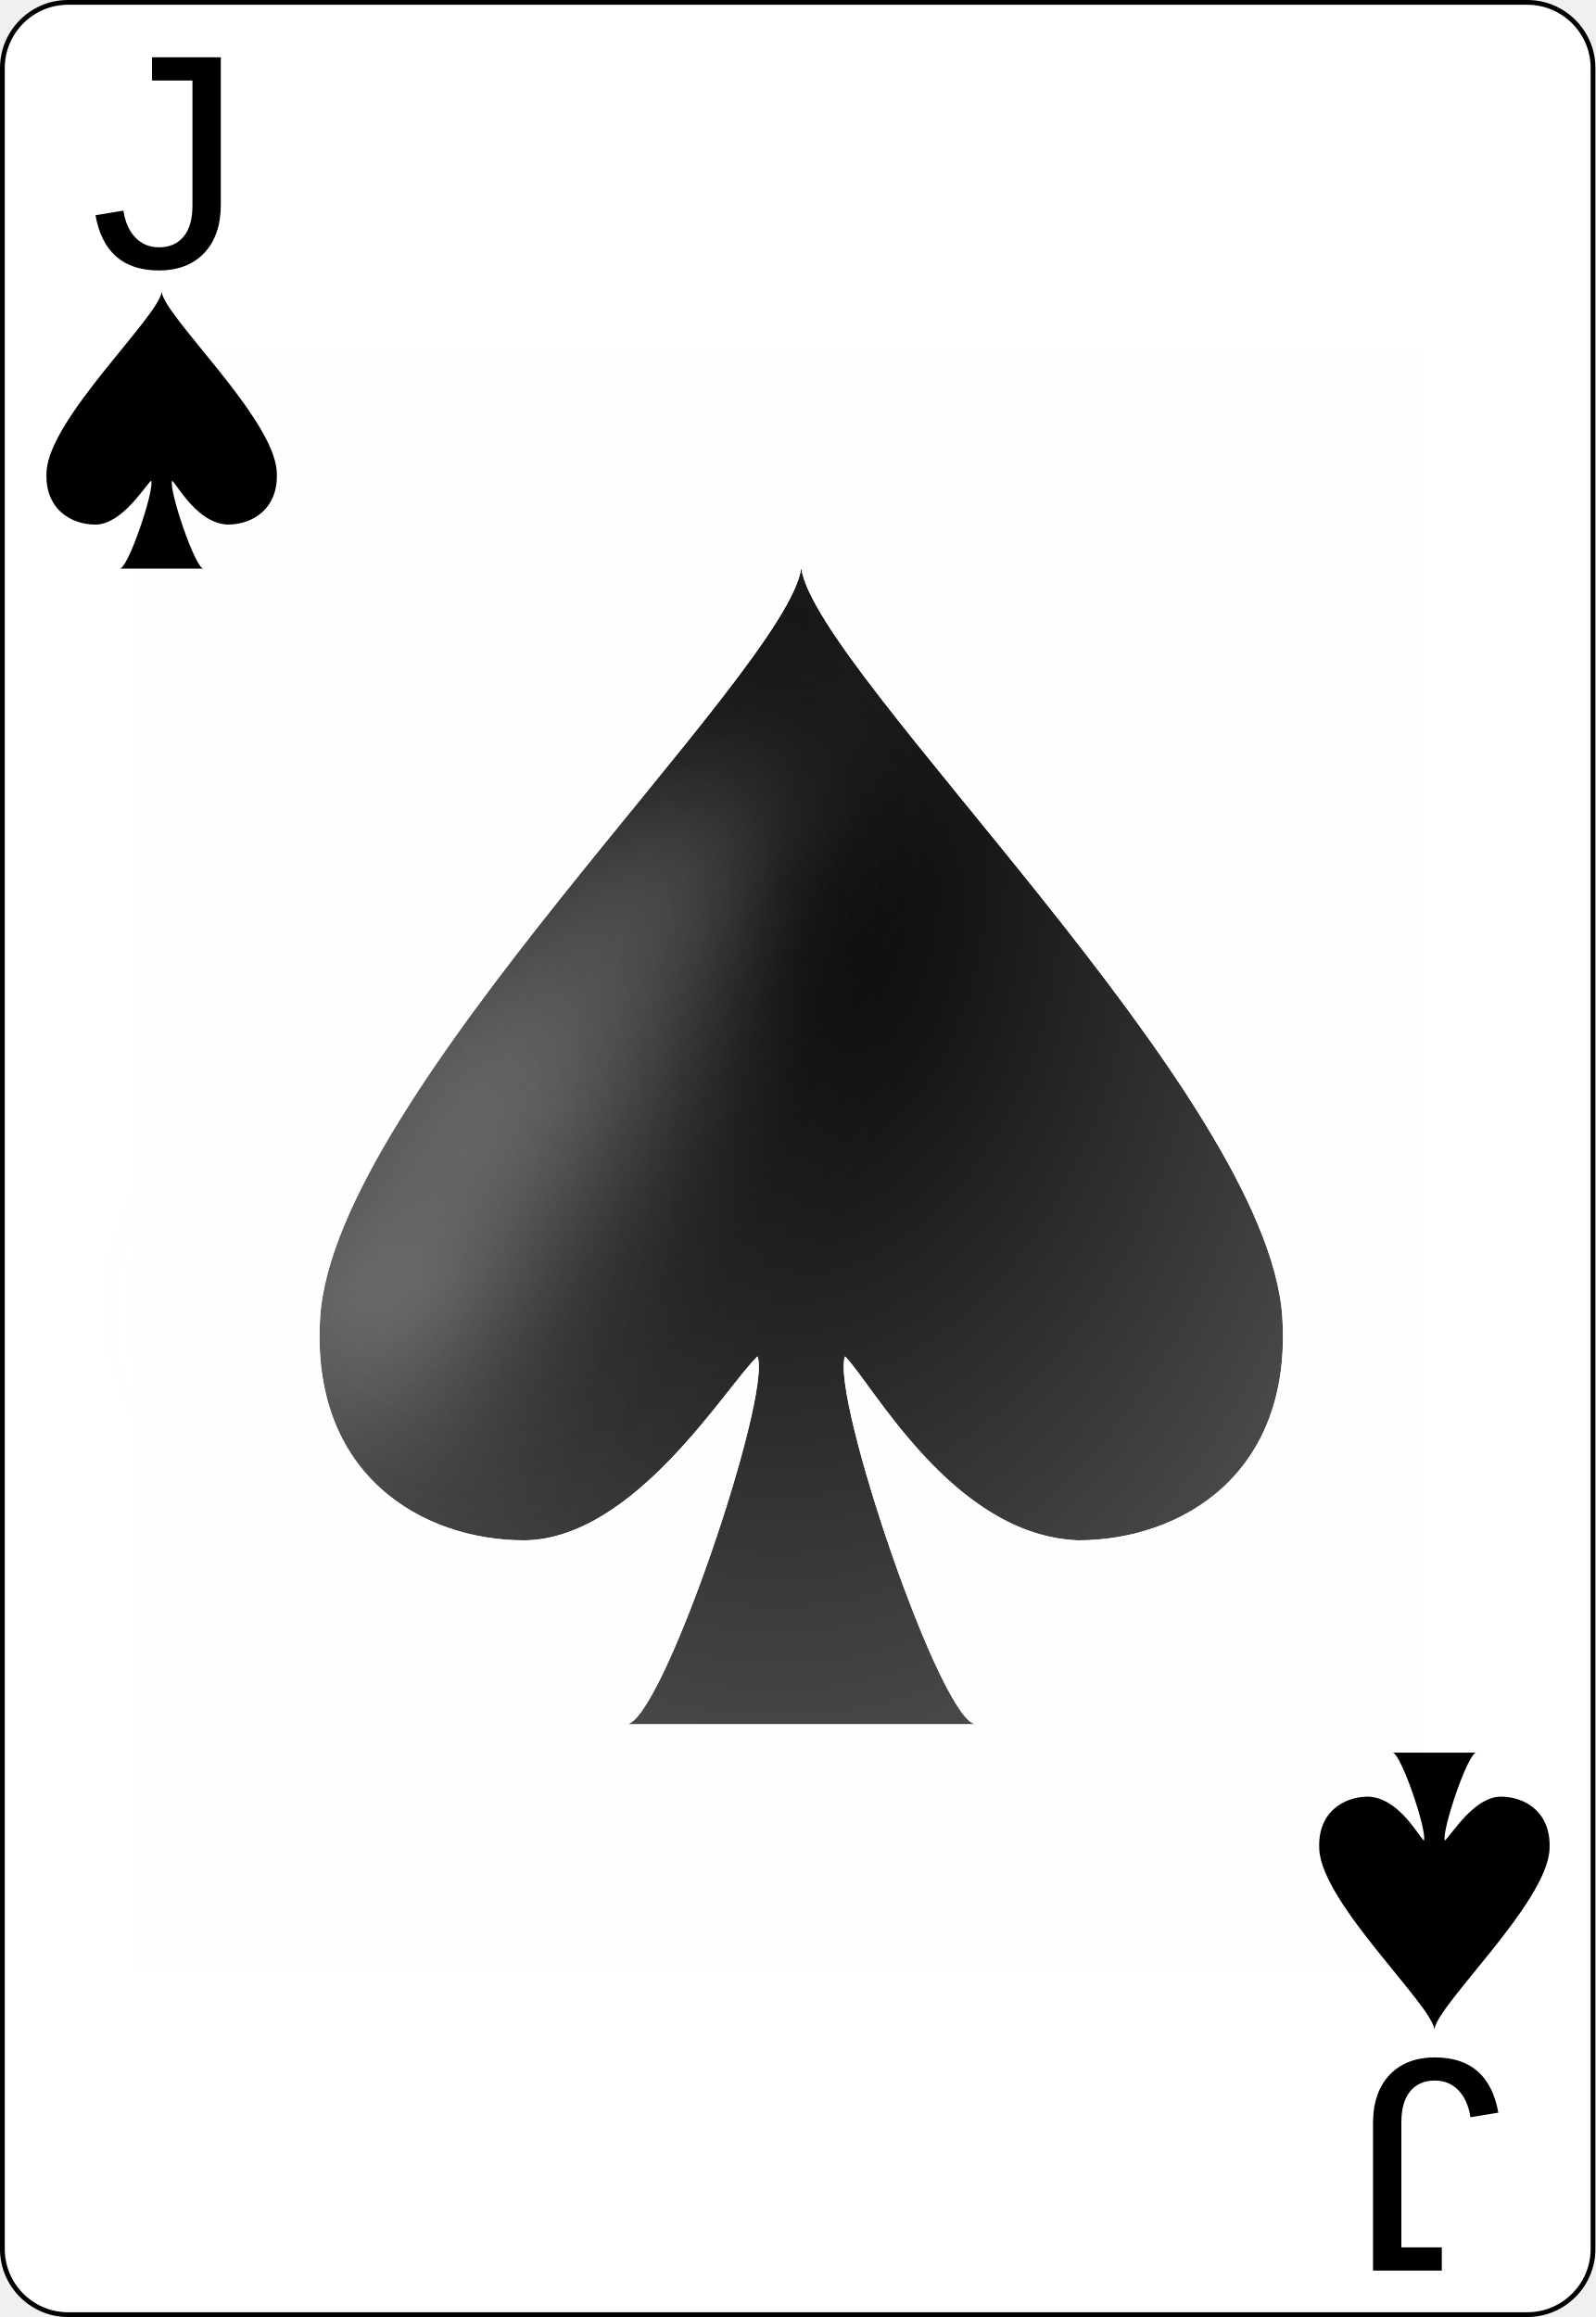
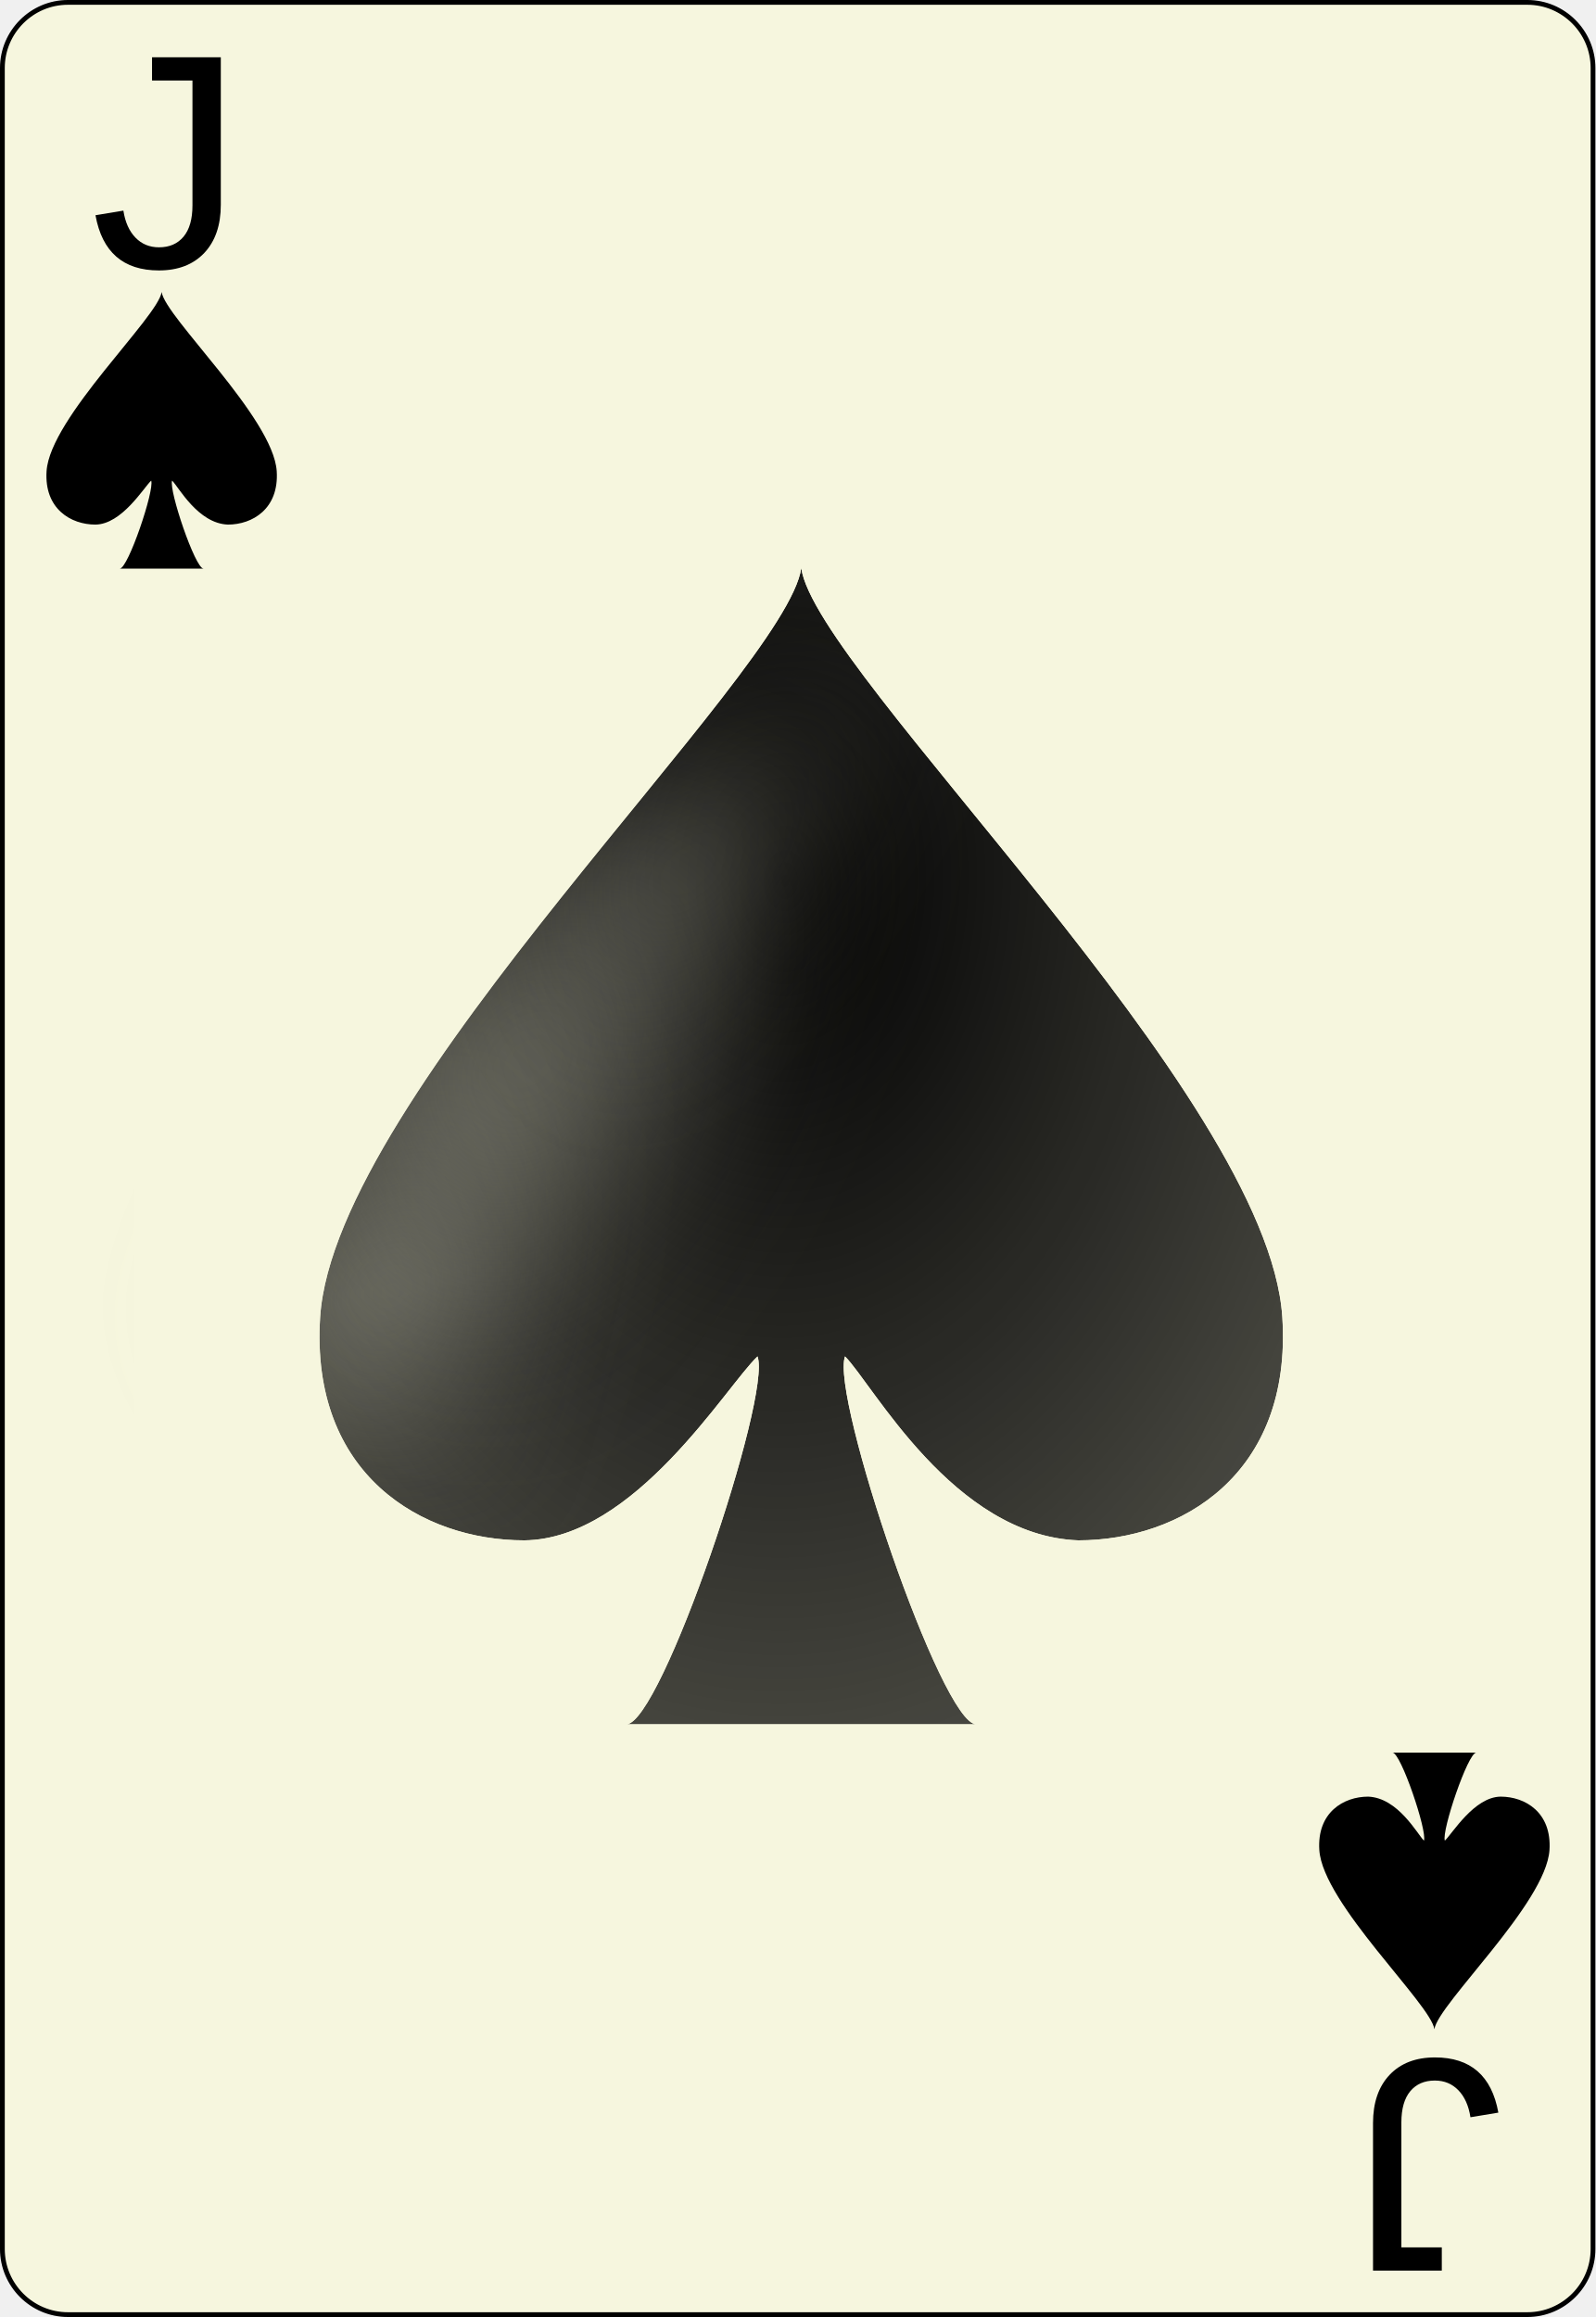
<svg xmlns="http://www.w3.org/2000/svg" xmlns:xlink="http://www.w3.org/1999/xlink" width="167.087pt" height="242.667pt" viewBox="0 0 167.087 242.667" xml:space="preserve" id="svg2" version="1.1">
  <defs id="defs41">
    <radialGradient xlink:href="#linearGradient3773" id="radialGradient3781" cx="-0.158" cy="-8.835" fx="-0.158" fy="-8.835" r="8" gradientTransform="matrix(-1.584269,-0.02349808,0.03071979,-2.477574,-0.2485638,-26.71351)" gradientUnits="userSpaceOnUse" />
    <linearGradient id="linearGradient3773">
      <stop style="stop-color:#000000;stop-opacity:1;" offset="0" id="stop3775" />
      <stop style="stop-color:#000000;stop-opacity:0.649;" offset="1" id="stop3777" />
    </linearGradient>
    <radialGradient xlink:href="#linearGradient3773" id="radialGradient3957" cx="-0.158" cy="-8.835" fx="-0.158" fy="-8.835" r="8" gradientTransform="matrix(-1.584269,-0.02349808,0.03071979,-2.477574,-0.2485638,-26.71351)" gradientUnits="userSpaceOnUse" />
    <linearGradient id="linearGradient3959">
      <stop style="stop-color:#000000;stop-opacity:1;" offset="0" id="stop3961" />
      <stop style="stop-color:#000000;stop-opacity:0.649;" offset="1" id="stop3963" />
    </linearGradient>
    <radialGradient r="81.903" fy="509.476" fx="168.025" cy="509.476" cx="168.025" gradientTransform="matrix(1.25656,-0.7774064,0.3366382,0.5361257,-221.2021,359.2426)" gradientUnits="userSpaceOnUse" id="radialGradient3975" xlink:href="#linearGradient3784-4" />
    <linearGradient id="linearGradient3784-4">
-       <stop style="stop-color:#ffffff;stop-opacity:0.435;" offset="0" id="stop3786-8" />
+       <stop style="stop-color:#F6F6DE;stop-opacity:0.435;" offset="0" id="stop3786-8" />
      <stop style="stop-color:#000000;stop-opacity:0;" offset="1" id="stop3788-6" />
    </linearGradient>
    <filter color-interpolation-filters="sRGB" id="filter3803" x="-0.331" width="1.661" y="-0.164" height="1.329">
      <feGaussianBlur stdDeviation="14.131" id="feGaussianBlur3805" />
    </filter>
    <radialGradient xlink:href="#linearGradient3784-4-5" id="radialGradient3929" gradientUnits="userSpaceOnUse" gradientTransform="matrix(1.25656,-0.7774064,0.3366382,0.5361257,-221.2021,359.2426)" cx="168.025" cy="509.476" fx="168.025" fy="509.476" r="81.903" />
    <linearGradient id="linearGradient3784-4-5">
-       <stop style="stop-color:#ffffff;stop-opacity:0.489;" offset="0" id="stop3786-8-0" />
+       <stop style="stop-color:#F6F6DE;stop-opacity:0.489;" offset="0" id="stop3786-8-0" />
      <stop style="stop-color:#000000;stop-opacity:0;" offset="1" id="stop3788-6-3" />
    </linearGradient>
    <filter color-interpolation-filters="sRGB" id="filter3803-1" x="-0.331" width="1.661" y="-0.164" height="1.329">
      <feGaussianBlur stdDeviation="14.131" id="feGaussianBlur3805-8" />
    </filter>
    <radialGradient xlink:href="#linearGradient3784-4-1" id="radialGradient3927" gradientUnits="userSpaceOnUse" gradientTransform="matrix(1.25656,-0.7774064,0.3366382,0.5361257,-221.2021,359.2426)" cx="168.025" cy="509.476" fx="168.025" fy="509.476" r="81.903" />
    <linearGradient id="linearGradient3784-4-1">
-       <stop style="stop-color:#ffffff;stop-opacity:0.237;" offset="0" id="stop3786-8-03" />
+       <stop style="stop-color:#F6F6DE;stop-opacity:0.237;" offset="0" id="stop3786-8-03" />
      <stop style="stop-color:#000000;stop-opacity:0;" offset="1" id="stop3788-6-6" />
    </linearGradient>
    <filter color-interpolation-filters="sRGB" id="filter3803-73" x="-0.331" width="1.661" y="-0.164" height="1.329">
      <feGaussianBlur stdDeviation="14.131" id="feGaussianBlur3805-2" />
    </filter>
    <radialGradient r="8" fy="-8.835" fx="-0.158" cy="-8.835" cx="-0.158" gradientTransform="matrix(-1.584269,-0.02349808,0.03071979,-2.477574,-0.2485638,-26.71351)" gradientUnits="userSpaceOnUse" id="radialGradient3990" xlink:href="#linearGradient3773" />
    <radialGradient xlink:href="#linearGradient3784-4" id="radialGradient3161" gradientUnits="userSpaceOnUse" gradientTransform="matrix(1.25656,-0.7774064,0.3366382,0.5361257,-221.2021,359.2426)" cx="168.025" cy="509.476" fx="168.025" fy="509.476" r="81.903" />
    <radialGradient xlink:href="#linearGradient3784-4-5" id="radialGradient3163" gradientUnits="userSpaceOnUse" gradientTransform="matrix(1.25656,-0.7774064,0.3366382,0.5361257,-221.2021,359.2426)" cx="168.025" cy="509.476" fx="168.025" fy="509.476" r="81.903" />
    <radialGradient xlink:href="#linearGradient3784-4-1" id="radialGradient3165" gradientUnits="userSpaceOnUse" gradientTransform="matrix(1.25656,-0.7774064,0.3366382,0.5361257,-221.2021,359.2426)" cx="168.025" cy="509.476" fx="168.025" fy="509.476" r="81.903" />
  </defs>
  <g id="Layer_x0020_1" style="fill-rule:nonzero;clip-rule:nonzero;stroke:#000000;stroke-miterlimit:4;">
-     <path style="fill:#FFFFFF;stroke-width:0.5;" d="M166.837,235.548c0,3.777-3.087,6.869-6.871,6.869H7.111c-3.775,0-6.861-3.092-6.861-6.869V7.12C0.25,3.343,3.336,0.25,7.111,0.25h152.855    c3.784,0,6.871,3.093,6.871,6.87v228.428z" id="path5" />
+     <path style="fill:#F6F6DE;stroke-width:0.5;" d="M166.837,235.548c0,3.777-3.087,6.869-6.871,6.869H7.111c-3.775,0-6.861-3.092-6.861-6.869V7.12C0.25,3.343,3.336,0.25,7.111,0.25h152.855    c3.784,0,6.871,3.093,6.871,6.87v228.428z" id="path5" />
    <g style="stroke:none;" id="g7">
      <g id="g9">
				
			</g>
    </g>
    <g id="g15">
			
		</g>
    <g id="g19">
			
		</g>
    <g style="stroke:none;" id="g23">
      <g id="g25">
				
			</g>
    </g>
    <g style="stroke:none;" id="g31">
      <g id="g33">
				
			</g>
    </g>
  </g>
  <g transform="matrix(0.1986111,0,0,0.1986111,10.08346,15.42888)" id="g3886">
    <g style="fill:url(#radialGradient3781);fill-opacity:1" id="layer1-7-1" transform="matrix(31.75408,0,0,29.03312,371.7377,526.7095)">
      <path style="fill:url(#radialGradient3990);fill-opacity:1" d="M 7.989,3.103 C 7.747,-0.954 0.242,-8.59 0,-10.5 c -0.242,1.909 -7.747,9.545 -7.989,13.603 -0.169,2.868 1.695,4.057 3.39,4.057 1.835,-0.022 3.351,-2.801 3.873,-3.341 0.242,0.716 -1.603,6.682 -2.179,6.682 l 5.811,0 C 2.33,10.501 0.485,4.535 0.727,3.819 1.184,4.315 2.524,7.077 4.601,7.16 6.295,7.159 8.158,5.971 7.989,3.103 z" id="sl-5" />
    </g>
    <path transform="matrix(1.642458,-1.082367,1.344778,1.579553,-783.5045,-14.75167)" id="path3762-6" d="m 122.357,574.383 c 0,0 -13.123,-65.067 17.801,-92.974 34.761,-31.369 150.111,-71.195 150.111,-71.195 0,0 -81.652,84.604 -110.111,108.338 -27.21,22.692 -57.801,55.831 -57.801,55.831 z" style="fill:url(#radialGradient3161);fill-opacity:1;stroke:none;filter:url(#filter3803)" />
    <path transform="matrix(2.489528,-0.1237628,1.128458,2.89224,-742.116,-945.2279)" id="path3762-6-0" d="m 122.357,574.383 c 0,0 -13.123,-65.067 17.801,-92.974 34.761,-31.369 150.111,-71.195 150.111,-71.195 0,0 -81.652,84.604 -110.111,108.338 -27.21,22.692 -57.801,55.831 -57.801,55.831 z" style="fill:url(#radialGradient3163);fill-opacity:1;stroke:none;filter:url(#filter3803-1)" />
    <path transform="matrix(1.942697,-0.3084098,0.5734017,1.993647,-290.3779,-568.3455)" id="path3762-6-2" d="m 122.357,574.383 c 0,0 -13.123,-65.067 17.801,-92.974 34.761,-31.369 150.111,-71.195 150.111,-71.195 0,0 -81.652,84.604 -110.111,108.338 -27.21,22.692 -57.801,55.831 -57.801,55.831 z" style="fill:url(#radialGradient3165);fill-opacity:1;stroke:none;filter:url(#filter3803-73)" />
-     <path id="rect3865" d="m 19.993,106.65 0,854.281 677.156,0 0,-854.281 -677.156,0 z M 371.743,221.869 c 7.684,55.453 245.972,277.15 253.656,394.937 5.366,83.267 -53.771,117.752 -107.562,117.781 -65.949,-2.415 -108.515,-82.591 -123.031,-97 -7.684,20.788 50.897,194 69.188,194 l -184.5,0 c 18.29,0 76.872,-173.212 69.188,-194 -16.58,15.687 -64.726,96.373 -123,97 -53.823,0 -112.991,-34.514 -107.625,-117.781 7.684,-117.816 246.003,-339.513 253.688,-394.937 z" style="fill:#fffeff;fill-opacity:1;fill-rule:nonzero;stroke:none" />
+     <path id="rect3865" d="m 19.993,106.65 0,854.281 677.156,0 0,-854.281 -677.156,0 z M 371.743,221.869 c 7.684,55.453 245.972,277.15 253.656,394.937 5.366,83.267 -53.771,117.752 -107.562,117.781 -65.949,-2.415 -108.515,-82.591 -123.031,-97 -7.684,20.788 50.897,194 69.188,194 l -184.5,0 c 18.29,0 76.872,-173.212 69.188,-194 -16.58,15.687 -64.726,96.373 -123,97 -53.823,0 -112.991,-34.514 -107.625,-117.781 7.684,-117.816 246.003,-339.513 253.688,-394.937 z" style="fill:#F6F6DE;fill-opacity:1;fill-rule:nonzero;stroke:none" />
  </g>
  <text xml:space="preserve" style="font-size:32px;font-style:normal;font-weight:normal;line-height:125%;letter-spacing:0px;word-spacing:0px;fill:#000000;fill-opacity:1;stroke:none;font-family:Bitstream Vera Sans" x="-157.421" y="-215.794" id="text3788-2" transform="scale(-1,-1)">
    <tspan id="tspan3790-3" x="-157.421" y="-215.794" style="font-style:normal;font-variant:normal;font-weight:normal;font-stretch:normal;font-family:Arial;-inkscape-font-specification:Arial">J</tspan>
  </text>
  <g transform="matrix(-1.508595,0,0,-1.379325,150.2247,198.0438)" id="layer1-7-8">
    <path id="sl-0" d="M 7.989,3.103 C 7.747,-0.954 0.242,-8.59 0,-10.5 c -0.242,1.909 -7.747,9.545 -7.989,13.603 -0.169,2.868 1.695,4.057 3.39,4.057 1.835,-0.022 3.351,-2.801 3.873,-3.341 0.242,0.716 -1.603,6.682 -2.179,6.682 l 5.811,0 C 2.33,10.501 0.485,4.535 0.727,3.819 1.184,4.315 2.524,7.077 4.601,7.16 6.295,7.159 8.158,5.971 7.989,3.103 z" style="fill:#000000" />
  </g>
  <text xml:space="preserve" style="font-size:32px;font-style:normal;font-weight:normal;line-height:125%;letter-spacing:0px;word-spacing:0px;fill:#000000;fill-opacity:1;stroke:none;font-family:Bitstream Vera Sans" x="9.5" y="28.013" id="text3788">
    <tspan id="tspan3790" x="9.5" y="28.013" style="font-style:normal;font-variant:normal;font-weight:normal;font-stretch:normal;font-family:Arial;-inkscape-font-specification:Arial">J</tspan>
  </text>
  <g transform="matrix(1.508595,0,0,1.379325,16.92904,45.06616)" id="layer1-7">
    <path id="sl" d="M 7.989,3.103 C 7.747,-0.954 0.242,-8.59 0,-10.5 c -0.242,1.909 -7.747,9.545 -7.989,13.603 -0.169,2.868 1.695,4.057 3.39,4.057 1.835,-0.022 3.351,-2.801 3.873,-3.341 0.242,0.716 -1.603,6.682 -2.179,6.682 l 5.811,0 C 2.33,10.501 0.485,4.535 0.727,3.819 1.184,4.315 2.524,7.077 4.601,7.16 6.295,7.159 8.158,5.971 7.989,3.103 z" style="fill:#000000" />
  </g>
</svg>
